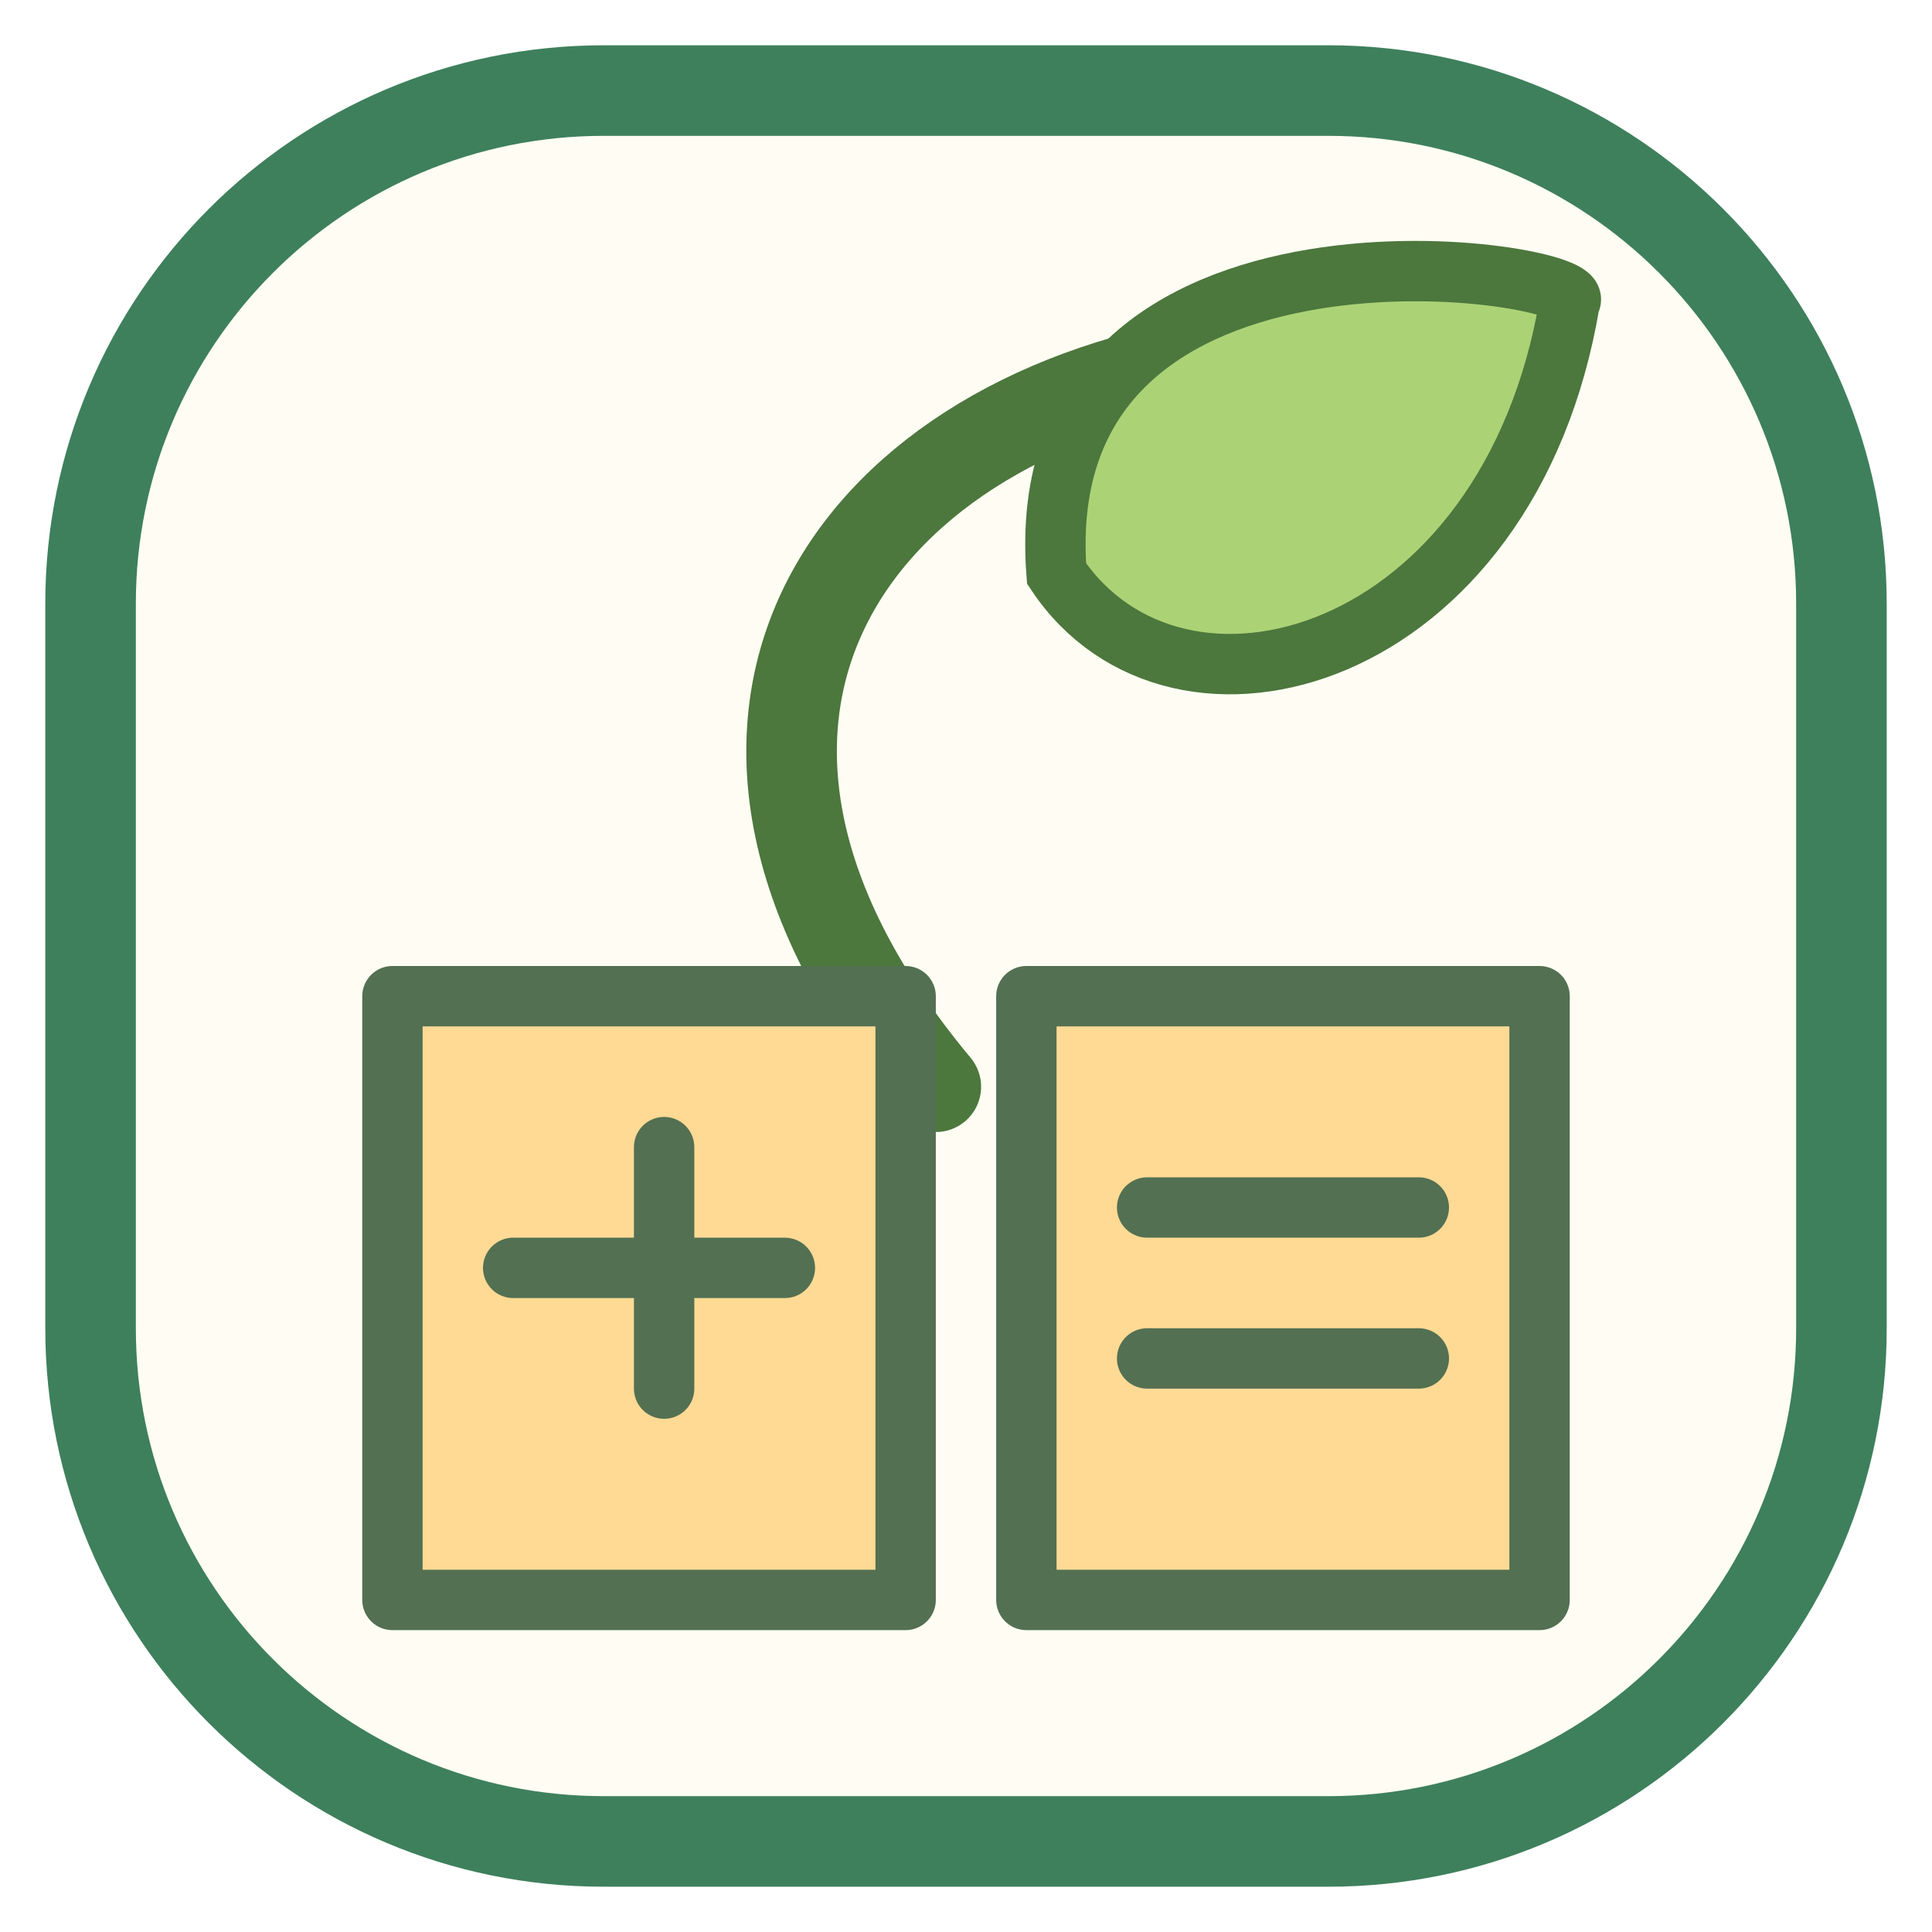
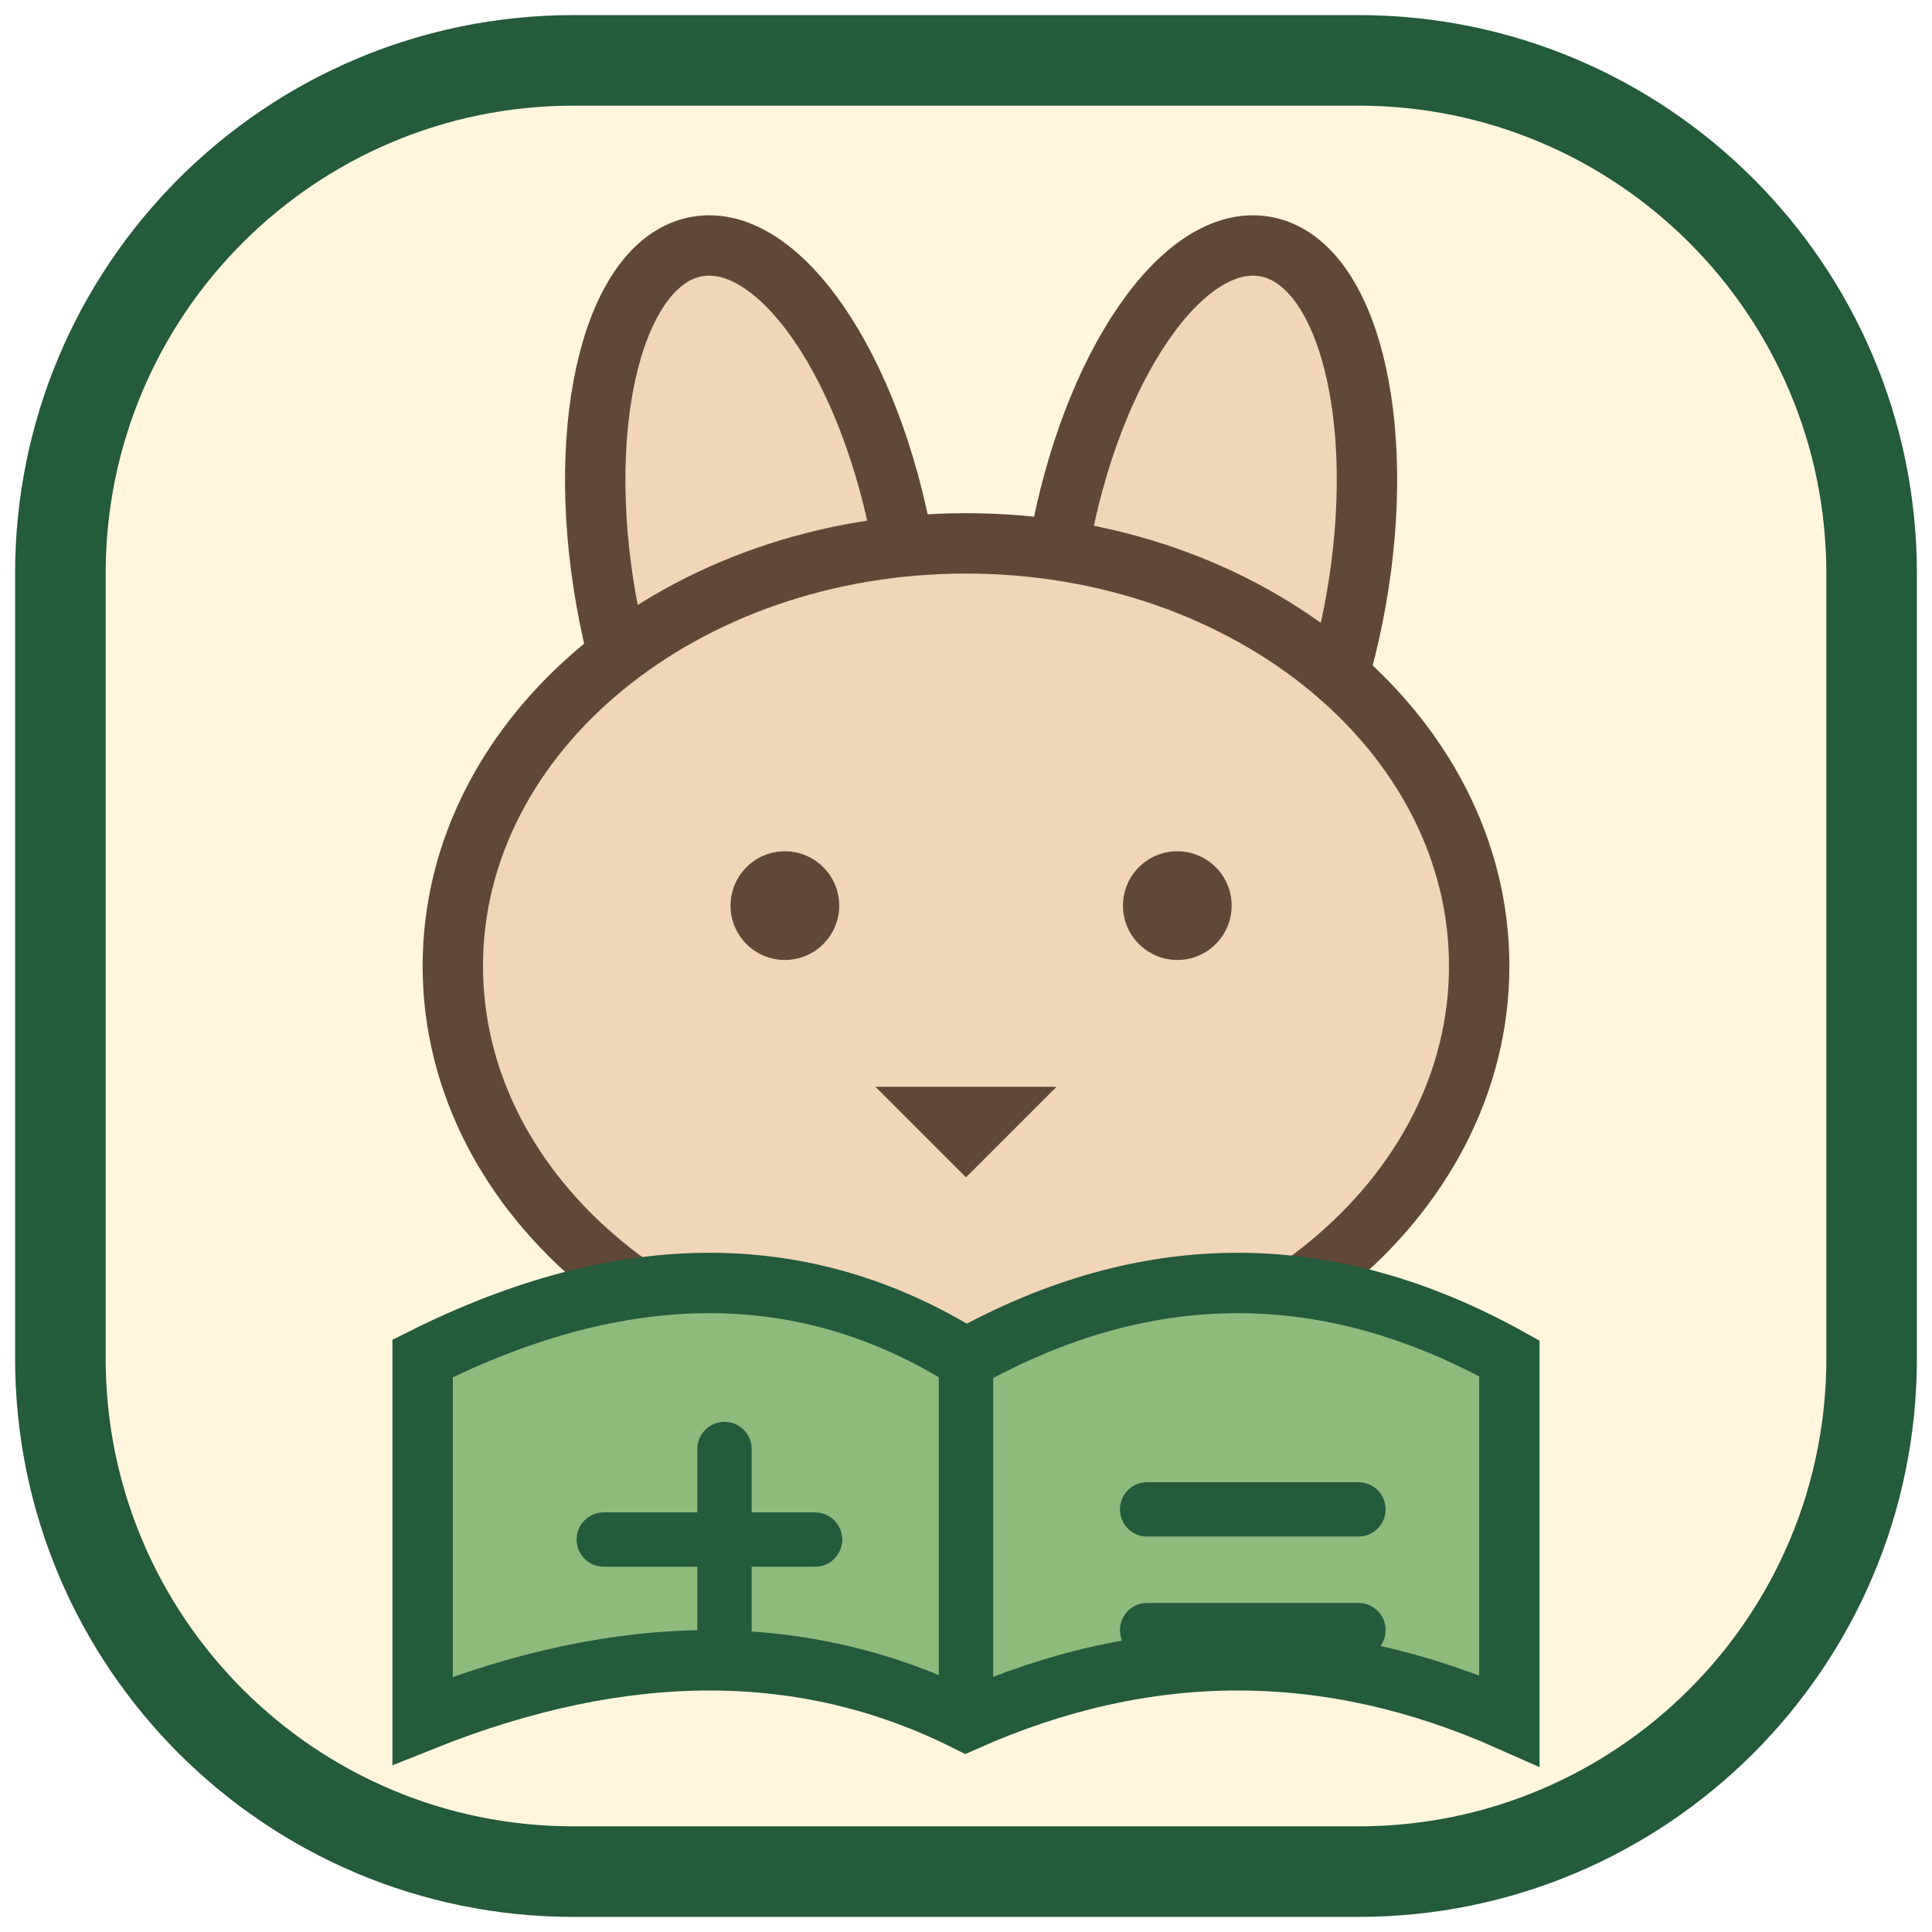
<svg xmlns="http://www.w3.org/2000/svg" viewBox="0 0 64 64">
-   <rect x="3" y="3" width="58" height="58" rx="17" fill="#fffdf3" stroke="#3e805c" stroke-width="3" />
-   <path d="M31 36C21 24 28 14 40 12" fill="none" stroke="#4c773d" stroke-width="3" stroke-linecap="round" />
-   <path d="M35 19C34 6 53 9 52 10 50 22 39 25 35 19Z" fill="#abd376" stroke="#4c773d" stroke-width="2" />
-   <path d="M13 33h17v20H13ZM34 33h17v20H34Z" fill="#ffda94" stroke="#537052" stroke-width="2" stroke-linejoin="round" />
-   <path d="M17 42h9m-4-4v8m16-6h9m-9 5h9" stroke="#537052" stroke-width="2" stroke-linecap="round" />
+   <rect x="2" y="2" width="60" height="60" rx="17" fill="#fff6dc" stroke="#235b3b" stroke-width="3" />
+   <g fill="#f0d5b7" stroke="#614836" stroke-width="2">
+     <ellipse cx="25" cy="19" rx="5" ry="11" transform="rotate(-10 25 19)" />
+     <ellipse cx="40" cy="19" rx="5" ry="11" transform="rotate(10 40 19)" />
+     <ellipse cx="32" cy="32" rx="17" ry="14" />
+   </g>
+   <path d="M14 45q10-5 18 0 9-5 18 0v12q-9-4-18 0-8-4-18 0Z" fill="#8dbb7c" stroke="#235b3b" stroke-width="2" />
+   <path d="M32 45v12m-12-6h7m-3-3v6m14-4h7m-7 4h7" stroke="#235b3b" stroke-width="1.8" stroke-linecap="round" />
+   <g fill="#614836">
+     <circle cx="26" cy="30" r="1.8" />
+     <circle cx="39" cy="30" r="1.8" />
+     <path d="m29 36 3 3 3-3Z" />
+   </g>
</svg>
